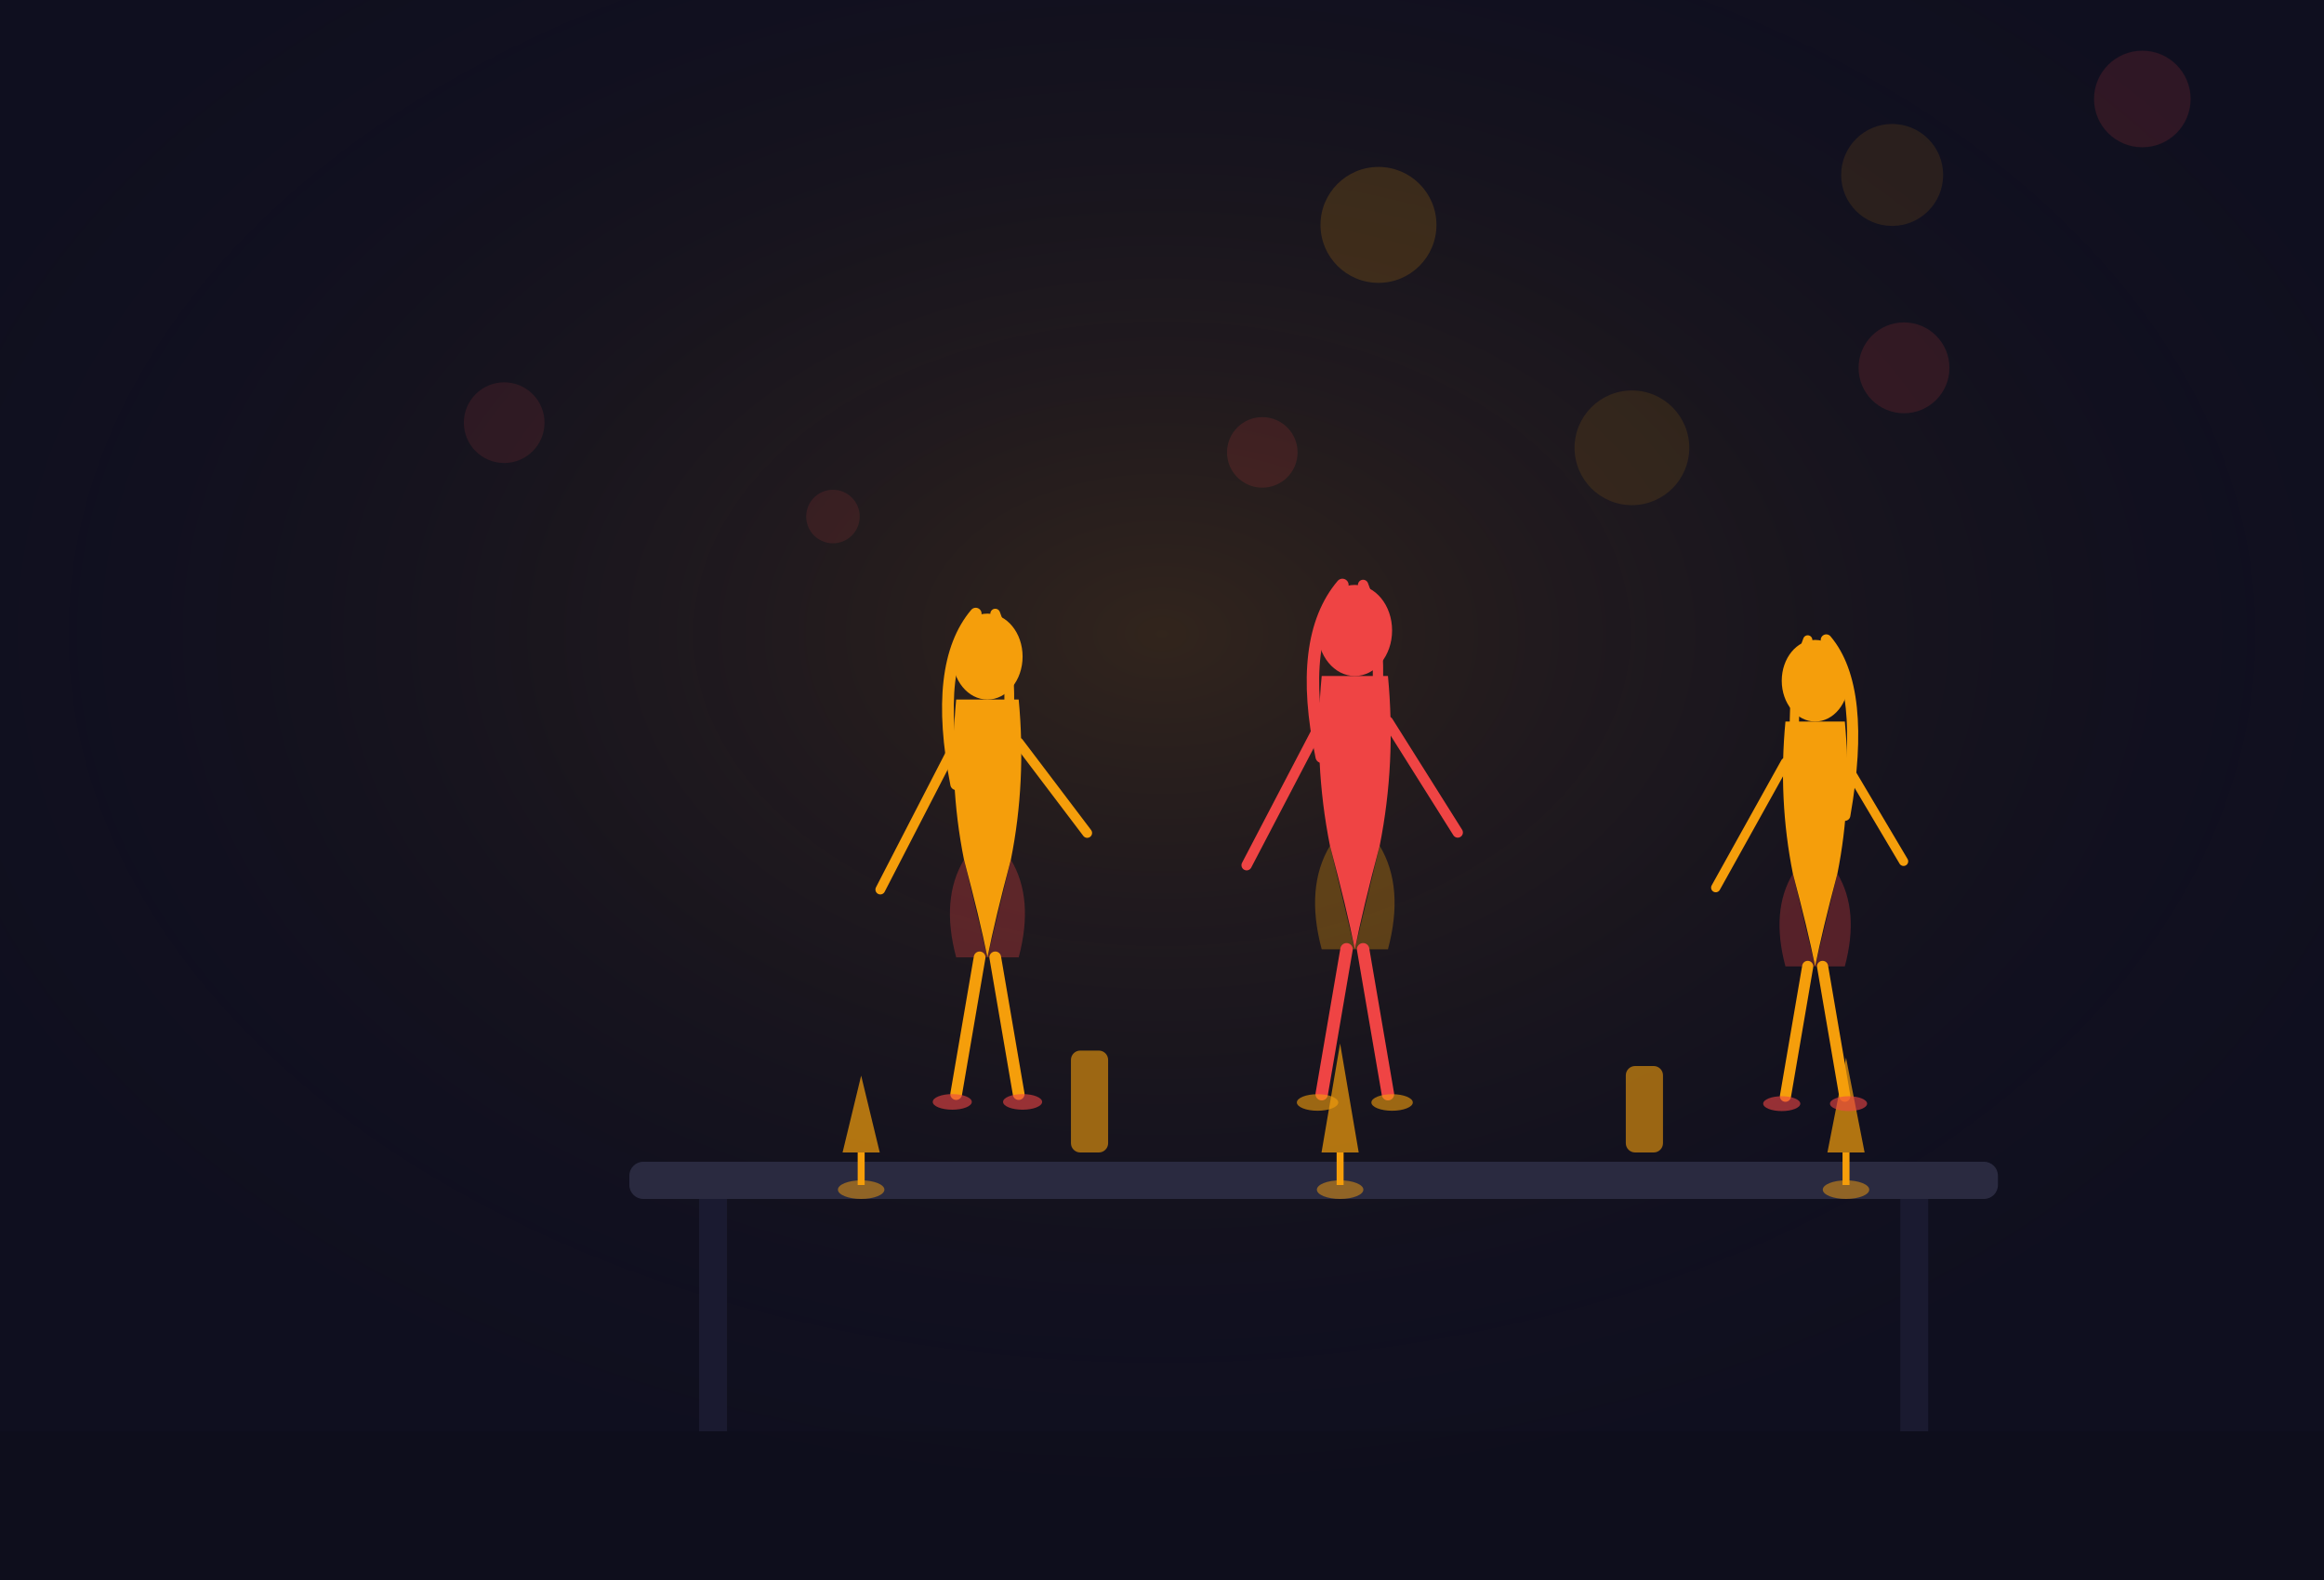
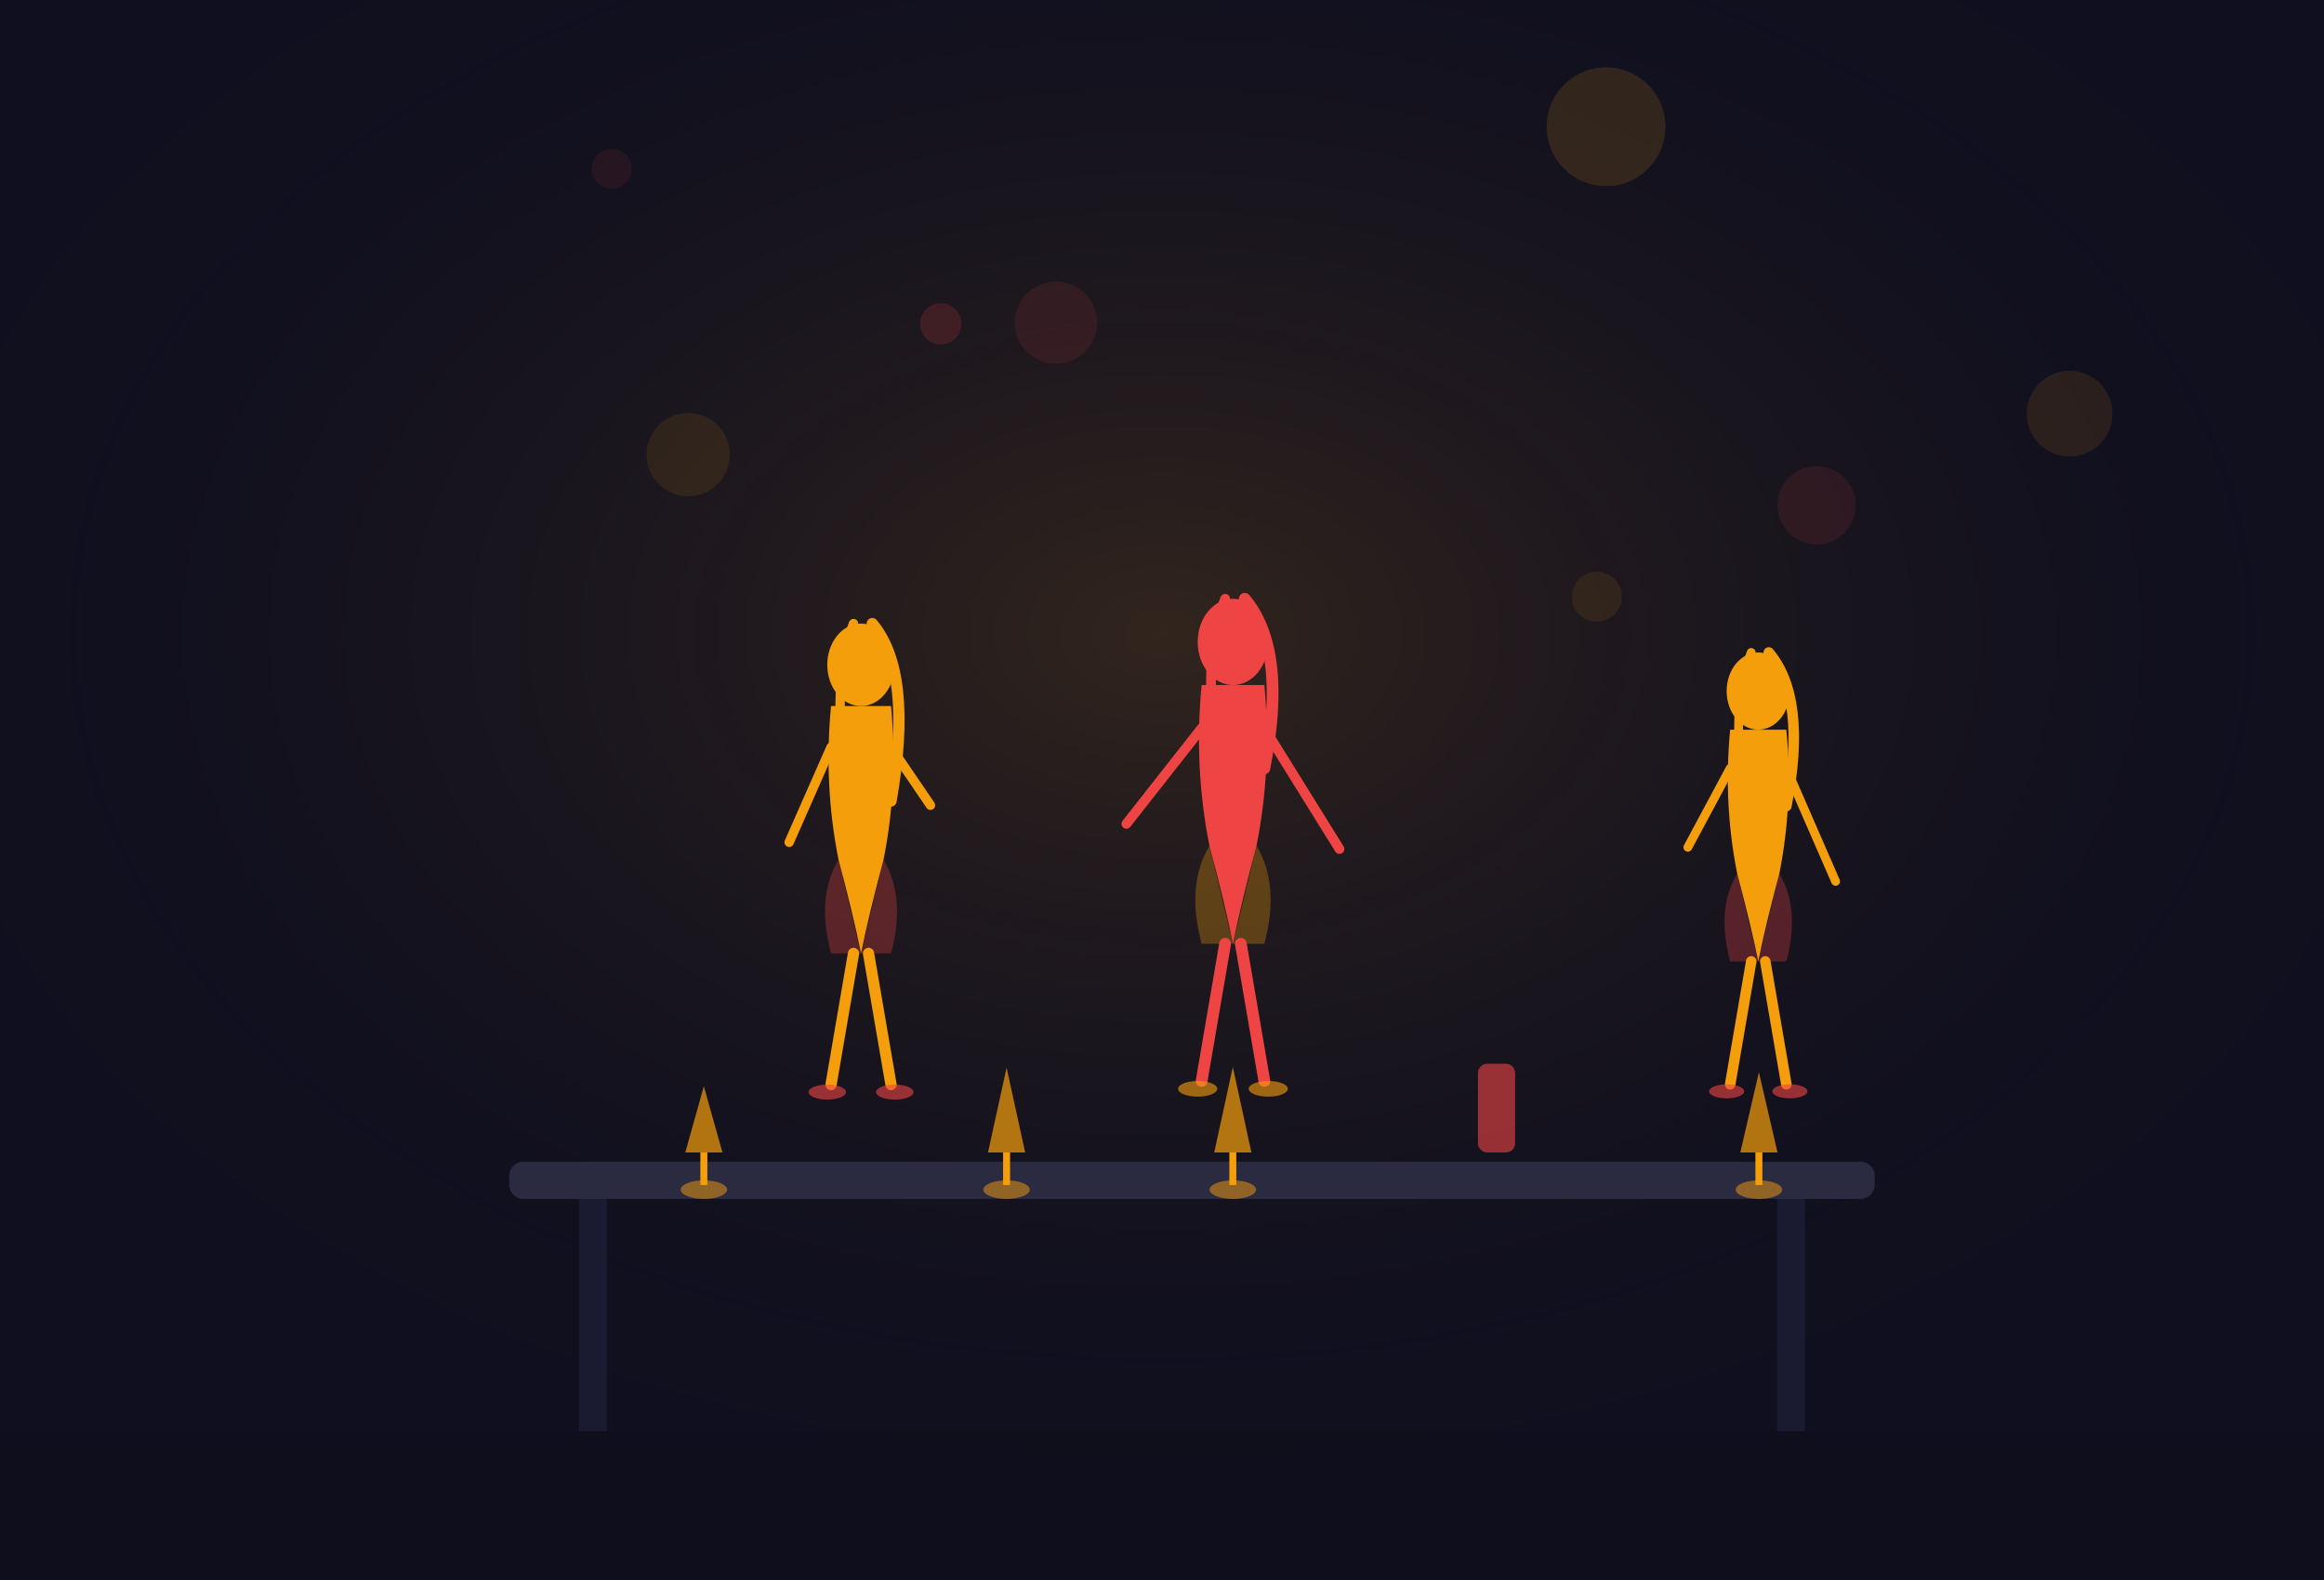
<svg xmlns="http://www.w3.org/2000/svg" viewBox="0 0 500 340" width="500" height="340">
  <defs>
    <radialGradient id="glow2" cx="50%" cy="40%" r="60%">
      <stop offset="0%" style="stop-color:#f59e0b;stop-opacity:0.15" />
      <stop offset="100%" style="stop-color:#0a0a1a;stop-opacity:0" />
    </radialGradient>
  </defs>
  <rect width="500" height="340" fill="#0f0f1f" />
  <rect width="500" height="340" fill="url(#glow2)" />
-   <circle cx="296.574" cy="48.395" r="12.474" fill="#f59e0b" opacity="0.167" />
-   <circle cx="351.102" cy="96.363" r="12.34" fill="#f59e0b" opacity="0.108" />
-   <circle cx="409.641" cy="79.154" r="9.774" fill="#ef4444" opacity="0.138" />
-   <circle cx="407.089" cy="37.647" r="10.971" fill="#f59e0b" opacity="0.112" />
-   <circle cx="179.207" cy="111.154" r="5.759" fill="#ef4444" opacity="0.119" />
-   <circle cx="460.912" cy="21.301" r="10.394" fill="#ef4444" opacity="0.144" />
-   <circle cx="108.473" cy="90.954" r="8.678" fill="#ef4444" opacity="0.117" />
-   <circle cx="271.58" cy="97.35" r="7.59" fill="#ef4444" opacity="0.14" />
-   <rect x="135.404" y="250" width="294.445" height="8" rx="3" fill="#2a2a40" />
-   <rect x="150.404" y="258" width="6" height="50" fill="#1a1a30" />
-   <rect x="408.849" y="258" width="6" height="50" fill="#1a1a30" />
-   <path d="M185.276,231.46 L181.276,248 L189.276,248 Z" fill="#f59e0b" opacity="0.7" />
-   <line x1="185.276" y1="248" x2="185.276" y2="255" stroke="#f59e0b" stroke-width="1.5" />
-   <ellipse cx="185.276" cy="256" rx="5" ry="2" fill="#f59e0b" opacity="0.5" />
-   <rect x="230.409" y="226.075" width="8" height="21.925" rx="2" fill="#f59e0b" opacity="0.6" />
-   <path d="M288.321,224.551 L284.321,248 L292.321,248 Z" fill="#f59e0b" opacity="0.7" />
-   <line x1="288.321" y1="248" x2="288.321" y2="255" stroke="#f59e0b" stroke-width="1.5" />
-   <ellipse cx="288.321" cy="256" rx="5" ry="2" fill="#f59e0b" opacity="0.5" />
-   <rect x="349.786" y="229.399" width="8" height="18.601" rx="2" fill="#f59e0b" opacity="0.6" />
-   <path d="M397.163,227.596 L393.163,248 L401.163,248 Z" fill="#f59e0b" opacity="0.7" />
-   <line x1="397.163" y1="248" x2="397.163" y2="255" stroke="#f59e0b" stroke-width="1.5" />
-   <ellipse cx="397.163" cy="256" rx="5" ry="2" fill="#f59e0b" opacity="0.5" />
-   <g transform="translate(212.4428,185) scale(0.8405813)">
+   <circle cx="131.583" cy="36.323" r="4.276" fill="#ef4444" opacity="0.086" />
+   <circle cx="445.266" cy="89.012" r="9.22" fill="#f59e0b" opacity="0.11" />
+   <circle cx="148.062" cy="97.832" r="8.96" fill="#f59e0b" opacity="0.096" />
+   <circle cx="343.542" cy="128.408" r="5.366" fill="#f59e0b" opacity="0.09" />
+   <circle cx="345.541" cy="27.271" r="12.78" fill="#f59e0b" opacity="0.14" />
+   <circle cx="202.402" cy="69.691" r="4.444" fill="#ef4444" opacity="0.167" />
+   <circle cx="390.822" cy="108.727" r="8.426" fill="#ef4444" opacity="0.11" />
+   <circle cx="227.161" cy="69.429" r="8.843" fill="#ef4444" opacity="0.108" />
+   <rect x="109.577" y="250" width="293.75" height="8" rx="3" fill="#2a2a40" />
+   <rect x="124.577" y="258" width="6" height="50" fill="#1a1a30" />
+   <rect x="382.327" y="258" width="6" height="50" fill="#1a1a30" />
+   <path d="M151.432,233.749 L147.432,248 L155.432,248 Z" fill="#f59e0b" opacity="0.7" />
+   <line x1="151.432" y1="248" x2="151.432" y2="255" stroke="#f59e0b" stroke-width="1.5" />
+   <ellipse cx="151.432" cy="256" rx="5" ry="2" fill="#f59e0b" opacity="0.5" />
+   <path d="M216.563,229.742 L212.563,248 L220.563,248 Z" fill="#f59e0b" opacity="0.7" />
+   <line x1="216.563" y1="248" x2="216.563" y2="255" stroke="#f59e0b" stroke-width="1.5" />
+   <ellipse cx="216.563" cy="256" rx="5" ry="2" fill="#f59e0b" opacity="0.5" />
+   <path d="M265.236,229.607 L261.236,248 L269.236,248 Z" fill="#f59e0b" opacity="0.7" />
+   <line x1="265.236" y1="248" x2="265.236" y2="255" stroke="#f59e0b" stroke-width="1.5" />
+   <ellipse cx="265.236" cy="256" rx="5" ry="2" fill="#f59e0b" opacity="0.5" />
+   <rect x="317.976" y="228.909" width="8" height="19.091" rx="2" fill="#ef4444" opacity="0.6" />
+   <path d="M378.421,230.741 L374.421,248 L382.421,248 Z" fill="#f59e0b" opacity="0.7" />
+   <line x1="378.421" y1="248" x2="378.421" y2="255" stroke="#f59e0b" stroke-width="1.5" />
+   <ellipse cx="378.421" cy="256" rx="5" ry="2" fill="#f59e0b" opacity="0.5" />
+   <g transform="translate(185.2466,185) scale(0.8065314)">
    <ellipse cx="0" cy="-52" rx="9" ry="11" fill="#f59e0b" />
-     <path d="M-3,-63 Q-14,-50 -8,-19.329" stroke="#f59e0b" stroke-width="3" fill="none" stroke-linecap="round" />
-     <path d="M2,-63 Q8,-48 4,-22.329" stroke="#f59e0b" stroke-width="2.5" fill="none" stroke-linecap="round" />
+     <path d="M3,-63 Q14,-50 8,-15.659" stroke="#f59e0b" stroke-width="3" fill="none" stroke-linecap="round" />
+     <path d="M-2,-63 Q-8,-48 -4,-18.659" stroke="#f59e0b" stroke-width="2.5" fill="none" stroke-linecap="round" />
    <path d="M-8,-41 Q-10,-20 -6,0 Q-2,15 0,25 Q2,15 6,0 Q10,-20 8,-41 Z" fill="#f59e0b" />
    <path d="M-6,0 Q-12,10 -8,25 L0,25 Z" fill="#ef4444" opacity="0.3" />
    <path d="M6,0 Q12,10 8,25 L0,25 Z" fill="#ef4444" opacity="0.3" />
    <line x1="-2" y1="25" x2="-8" y2="60" stroke="#f59e0b" stroke-width="3" stroke-linecap="round" />
    <line x1="2" y1="25" x2="8" y2="60" stroke="#f59e0b" stroke-width="3" stroke-linecap="round" />
    <ellipse cx="-9" cy="62" rx="5" ry="2" fill="#ef4444" opacity="0.6" />
    <ellipse cx="9" cy="62" rx="5" ry="2" fill="#ef4444" opacity="0.6" />
-     <line x1="-8" y1="-30" x2="-27.418" y2="7.64" stroke="#f59e0b" stroke-width="2.5" stroke-linecap="round" />
-     <line x1="8" y1="-30" x2="25.536" y2="-6.848" stroke="#f59e0b" stroke-width="2.5" stroke-linecap="round" />
+     <line x1="-8" y1="-30" x2="-19.173" y2="-4.644" stroke="#f59e0b" stroke-width="2.5" stroke-linecap="round" />
+     <line x1="8" y1="-30" x2="18.526" y2="-14.529" stroke="#f59e0b" stroke-width="2.5" stroke-linecap="round" />
  </g>
-   <g transform="translate(291.4852,182) scale(0.8909756)">
+   <g transform="translate(265.2701,182) scale(0.8435388)">
    <ellipse cx="0" cy="-52" rx="9" ry="11" fill="#ef4444" />
-     <path d="M-3,-63 Q-14,-50 -8,-21.498" stroke="#ef4444" stroke-width="3" fill="none" stroke-linecap="round" />
-     <path d="M2,-63 Q8,-48 4,-24.498" stroke="#ef4444" stroke-width="2.5" fill="none" stroke-linecap="round" />
+     <path d="M3,-63 Q14,-50 8,-19.732" stroke="#ef4444" stroke-width="3" fill="none" stroke-linecap="round" />
+     <path d="M-2,-63 Q-8,-48 -4,-22.732" stroke="#ef4444" stroke-width="2.5" fill="none" stroke-linecap="round" />
    <path d="M-8,-41 Q-10,-20 -6,0 Q-2,15 0,25 Q2,15 6,0 Q10,-20 8,-41 Z" fill="#ef4444" />
    <path d="M-6,0 Q-12,10 -8,25 L0,25 Z" fill="#f59e0b" opacity="0.3" />
    <path d="M6,0 Q12,10 8,25 L0,25 Z" fill="#f59e0b" opacity="0.3" />
    <line x1="-2" y1="25" x2="-8" y2="60" stroke="#ef4444" stroke-width="3" stroke-linecap="round" />
    <line x1="2" y1="25" x2="8" y2="60" stroke="#ef4444" stroke-width="3" stroke-linecap="round" />
    <ellipse cx="-9" cy="62" rx="5" ry="2" fill="#f59e0b" opacity="0.6" />
    <ellipse cx="9" cy="62" rx="5" ry="2" fill="#f59e0b" opacity="0.6" />
-     <line x1="-8" y1="-30" x2="-26.125" y2="4.69" stroke="#ef4444" stroke-width="2.5" stroke-linecap="round" />
-     <line x1="8" y1="-30" x2="24.85" y2="-3.21" stroke="#ef4444" stroke-width="2.5" stroke-linecap="round" />
+     <line x1="-8" y1="-30" x2="-27.18" y2="-5.592" stroke="#ef4444" stroke-width="2.5" stroke-linecap="round" />
+     <line x1="8" y1="-30" x2="27.153" y2="0.82" stroke="#ef4444" stroke-width="2.5" stroke-linecap="round" />
  </g>
-   <g transform="translate(390.5204,188) scale(0.7983098)">
+   <g transform="translate(378.2826,188) scale(0.7555415)">
    <ellipse cx="0" cy="-52" rx="9" ry="11" fill="#f59e0b" />
-     <path d="M3,-63 Q14,-50 8,-15.73" stroke="#f59e0b" stroke-width="3" fill="none" stroke-linecap="round" />
-     <path d="M-2,-63 Q-8,-48 -4,-18.73" stroke="#f59e0b" stroke-width="2.5" fill="none" stroke-linecap="round" />
+     <path d="M3,-63 Q14,-50 8,-19.226" stroke="#f59e0b" stroke-width="3" fill="none" stroke-linecap="round" />
+     <path d="M-2,-63 Q-8,-48 -4,-22.226" stroke="#f59e0b" stroke-width="2.5" fill="none" stroke-linecap="round" />
    <path d="M-8,-41 Q-10,-20 -6,0 Q-2,15 0,25 Q2,15 6,0 Q10,-20 8,-41 Z" fill="#f59e0b" />
    <path d="M-6,0 Q-12,10 -8,25 L0,25 Z" fill="#ef4444" opacity="0.3" />
    <path d="M6,0 Q12,10 8,25 L0,25 Z" fill="#ef4444" opacity="0.3" />
    <line x1="-2" y1="25" x2="-8" y2="60" stroke="#f59e0b" stroke-width="3" stroke-linecap="round" />
    <line x1="2" y1="25" x2="8" y2="60" stroke="#f59e0b" stroke-width="3" stroke-linecap="round" />
    <ellipse cx="-9" cy="62" rx="5" ry="2" fill="#ef4444" opacity="0.6" />
    <ellipse cx="9" cy="62" rx="5" ry="2" fill="#ef4444" opacity="0.6" />
-     <line x1="-8" y1="-30" x2="-26.79" y2="3.77" stroke="#f59e0b" stroke-width="2.5" stroke-linecap="round" />
-     <line x1="8" y1="-30" x2="23.83" y2="-3.322" stroke="#f59e0b" stroke-width="2.5" stroke-linecap="round" />
+     <line x1="-8" y1="-30" x2="-20.054" y2="-7.504" stroke="#f59e0b" stroke-width="2.5" stroke-linecap="round" />
+     <line x1="8" y1="-30" x2="22.026" y2="2.205" stroke="#f59e0b" stroke-width="2.5" stroke-linecap="round" />
  </g>
  <rect x="0" y="308" width="500" height="32" fill="#0d0d1a" opacity="0.5" />
</svg>
